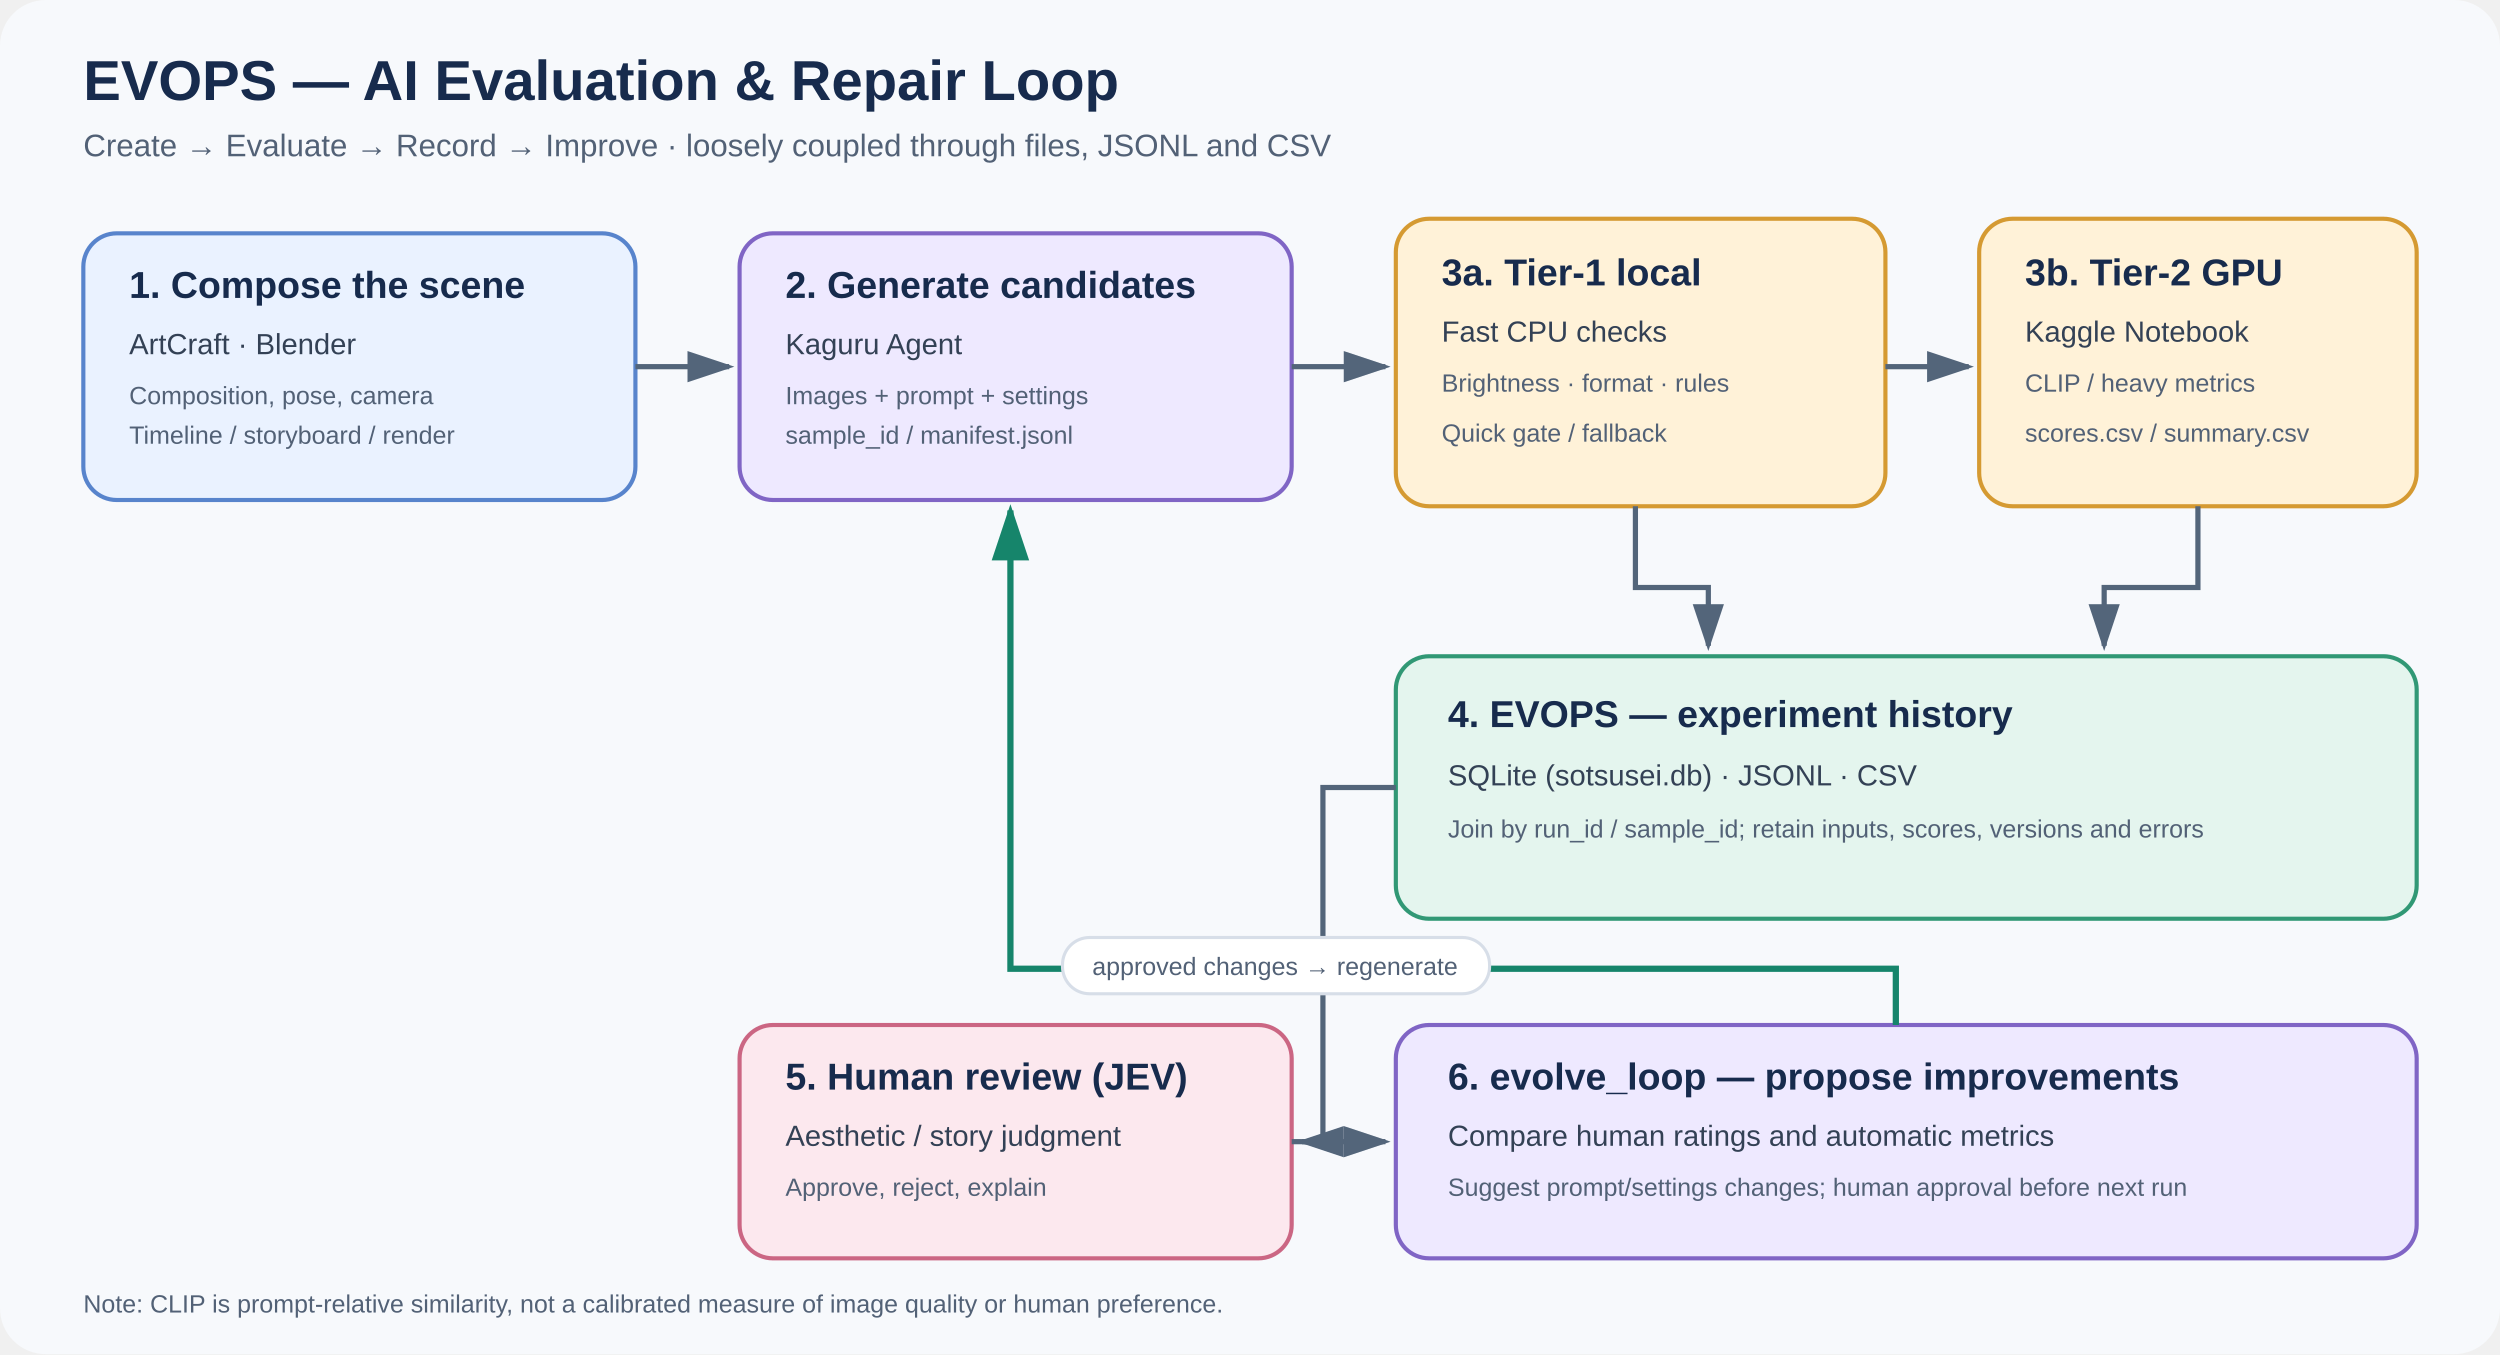
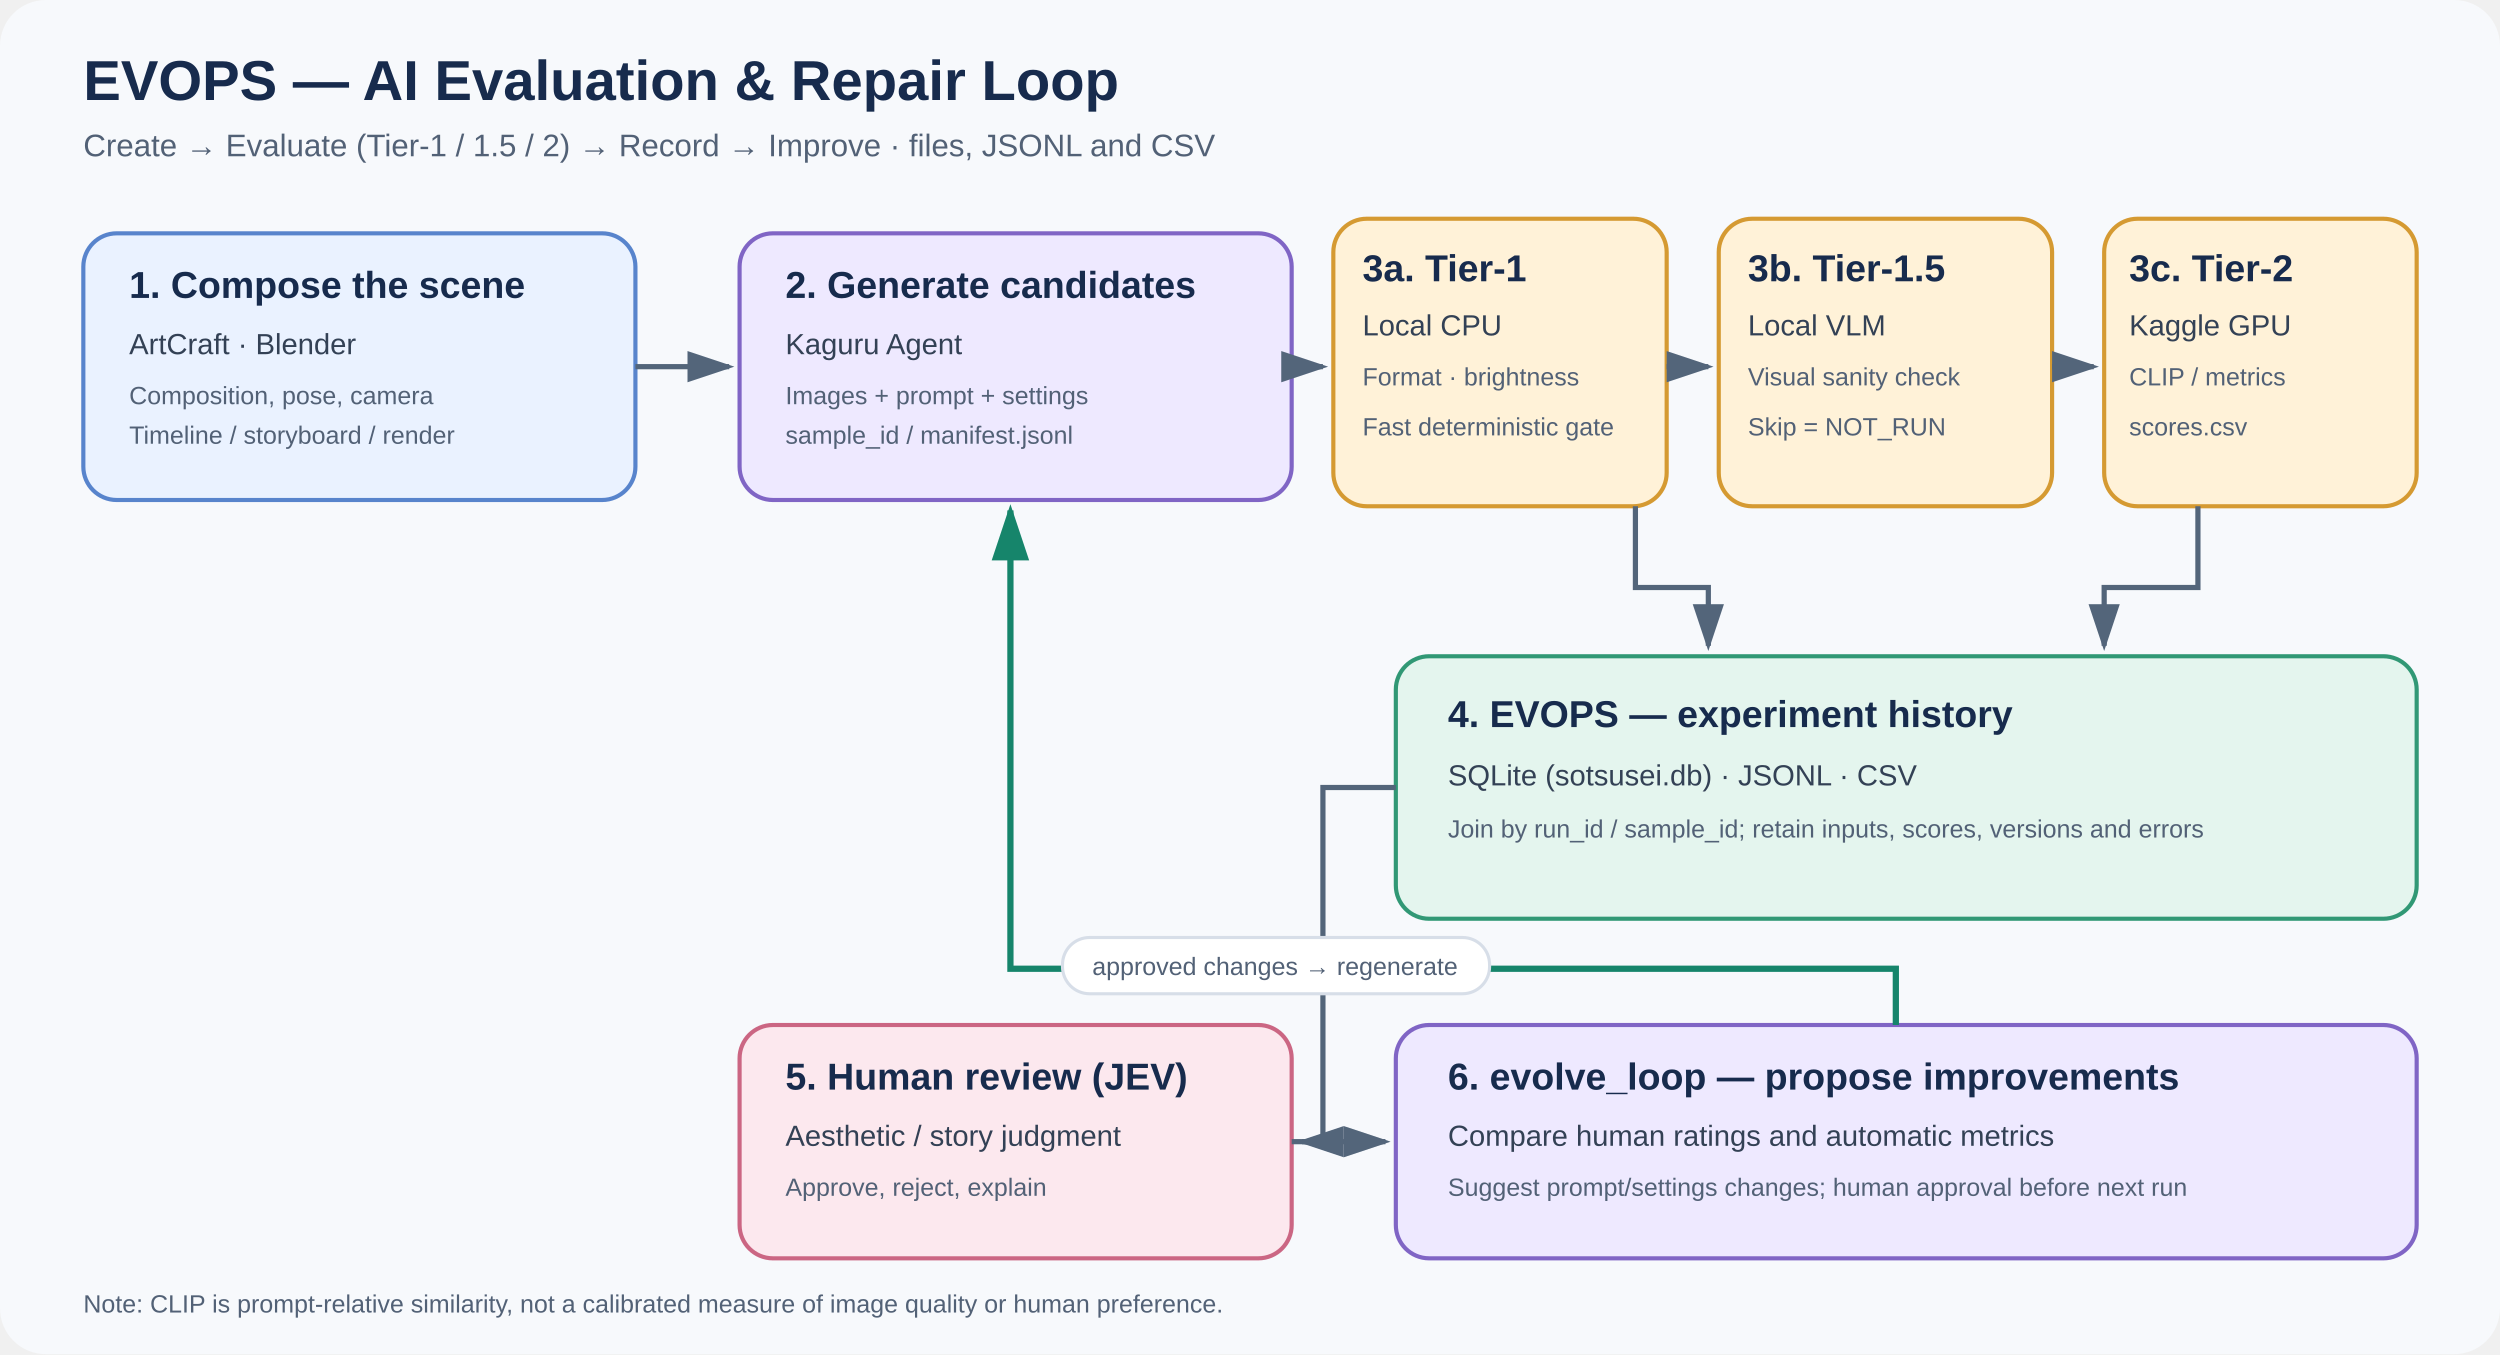
<svg xmlns="http://www.w3.org/2000/svg" width="1200" height="650" viewBox="0 0 1200 650" role="img" aria-labelledby="title desc">
  <defs>
    <marker id="arrow" markerWidth="10" markerHeight="10" refX="8" refY="3" orient="auto">
      <path d="M0,0 L0,6 L9,3 z" fill="#53657a" />
    </marker>
    <marker id="greenArrow" markerWidth="10" markerHeight="10" refX="8" refY="3" orient="auto">
      <path d="M0,0 L0,6 L9,3 z" fill="#16856b" />
    </marker>
    <style>
    .bg{fill:#f7f9fc}.title{font:700 27px Arial,sans-serif;fill:#172b4d}.sub{font:15px Arial,sans-serif;fill:#526176}
    .h{font:700 18px Arial,sans-serif;fill:#172b4d}.p{font:14px Arial,sans-serif;fill:#334155}.small{font:12px Arial,sans-serif;fill:#526176}
    .node{stroke-width:2;rx:16}.creator{fill:#eaf2ff;stroke:#5884cc}.gen{fill:#eee9ff;stroke:#8065c5}.eval{fill:#fff2d8;stroke:#d59a32}.store{fill:#e4f5ee;stroke:#319875}.human{fill:#fce8ee;stroke:#cb6683}.line{fill:none;stroke:#53657a;stroke-width:2.5;marker-end:url(#arrow)}.loop{fill:none;stroke:#16856b;stroke-width:3;marker-end:url(#greenArrow)}.pill{fill:#fff;stroke:#d7dee8;stroke-width:1.5}
  </style>
  </defs>
  <rect class="bg" width="1200" height="650" rx="22" />
  <text x="40" y="48" class="title">EVOPS — AI Evaluation &amp; Repair Loop</text>
-   <text x="40" y="75" class="sub">Create → Evaluate → Record → Improve · loosely coupled through files, JSONL and CSV</text>
+   <text x="40" y="75" class="sub">Create → Evaluate (Tier-1 / 1.5 / 2) → Record → Improve · files, JSONL and CSV</text>
  <rect x="40" y="112" width="265" height="128" class="node creator" />
  <text x="62" y="143" class="h">1. Compose the scene</text>
  <text x="62" y="170" class="p">ArtCraft · Blender</text>
  <text x="62" y="194" class="small">Composition, pose, camera</text>
  <text x="62" y="213" class="small">Timeline / storyboard / render</text>
  <rect x="355" y="112" width="265" height="128" class="node gen" />
  <text x="377" y="143" class="h">2. Generate candidates</text>
  <text x="377" y="170" class="p">Kaguru Agent</text>
  <text x="377" y="194" class="small">Images + prompt + settings</text>
  <text x="377" y="213" class="small">sample_id / manifest.jsonl</text>
  <path d="M305 176 H350" class="line" />
-   <rect x="670" y="105" width="235" height="138" class="node eval" />
-   <text x="692" y="137" class="h">3a. Tier-1 local</text>
-   <text x="692" y="164" class="p">Fast CPU checks</text>
-   <text x="692" y="188" class="small">Brightness · format · rules</text>
-   <text x="692" y="212" class="small">Quick gate / fallback</text>
-   <rect x="950" y="105" width="210" height="138" class="node eval" />
-   <text x="972" y="137" class="h">3b. Tier-2 GPU</text>
-   <text x="972" y="164" class="p">Kaggle Notebook</text>
-   <text x="972" y="188" class="small">CLIP / heavy metrics</text>
-   <text x="972" y="212" class="small">scores.csv / summary.csv</text>
-   <path d="M620 176 H665" class="line" />
-   <path d="M905 176 H945" class="line" />
+   <rect x="640" y="105" width="160" height="138" class="node eval" />
+   <text x="654" y="135" class="h">3a. Tier-1</text>
+   <text x="654" y="161" class="p">Local CPU</text>
+   <text x="654" y="185" class="small">Format · brightness</text>
+   <text x="654" y="209" class="small">Fast deterministic gate</text>
+   <rect x="825" y="105" width="160" height="138" class="node eval" />
+   <text x="839" y="135" class="h">3b. Tier-1.5</text>
+   <text x="839" y="161" class="p">Local VLM</text>
+   <text x="839" y="185" class="small">Visual sanity check</text>
+   <text x="839" y="209" class="small">Skip = NOT_RUN</text>
+   <rect x="1010" y="105" width="150" height="138" class="node eval" />
+   <text x="1022" y="135" class="h">3c. Tier-2</text>
+   <text x="1022" y="161" class="p">Kaggle GPU</text>
+   <text x="1022" y="185" class="small">CLIP / metrics</text>
+   <text x="1022" y="209" class="small">scores.csv</text>
+   <path d="M620 176 H635" class="line" />
+   <path d="M800 176 H820" class="line" />
+   <path d="M985 176 H1005" class="line" />
  <rect x="670" y="315" width="490" height="126" class="node store" />
  <text x="695" y="349" class="h">4. EVOPS — experiment history</text>
  <text x="695" y="377" class="p">SQLite (sotsusei.db) · JSONL · CSV</text>
  <text x="695" y="402" class="small">Join by run_id / sample_id; retain inputs, scores, versions and errors</text>
  <path d="M785 243 V282 H820 V310" class="line" />
  <path d="M1055 243 V282 H1010 V310" class="line" />
  <rect x="355" y="492" width="265" height="112" class="node human" />
  <text x="377" y="523" class="h">5. Human review (JEV)</text>
  <text x="377" y="550" class="p">Aesthetic / story judgment</text>
  <text x="377" y="574" class="small">Approve, reject, explain</text>
  <rect x="670" y="492" width="490" height="112" class="node gen" />
  <text x="695" y="523" class="h">6. evolve_loop — propose improvements</text>
  <text x="695" y="550" class="p">Compare human ratings and automatic metrics</text>
  <text x="695" y="574" class="small">Suggest prompt/settings changes; human approval before next run</text>
  <path d="M670 378 H635 V548 H625" class="line" />
  <path d="M620 548 H665" class="line" />
  <path d="M910 492 V465 H485 V245" class="loop" />
  <rect x="510" y="450" width="205" height="27" rx="13" class="pill" />
  <text x="612" y="468" text-anchor="middle" class="small">approved changes → regenerate</text>
  <text x="40" y="630" class="small">Note: CLIP is prompt-relative similarity, not a calibrated measure of image quality or human preference.</text>
</svg>
